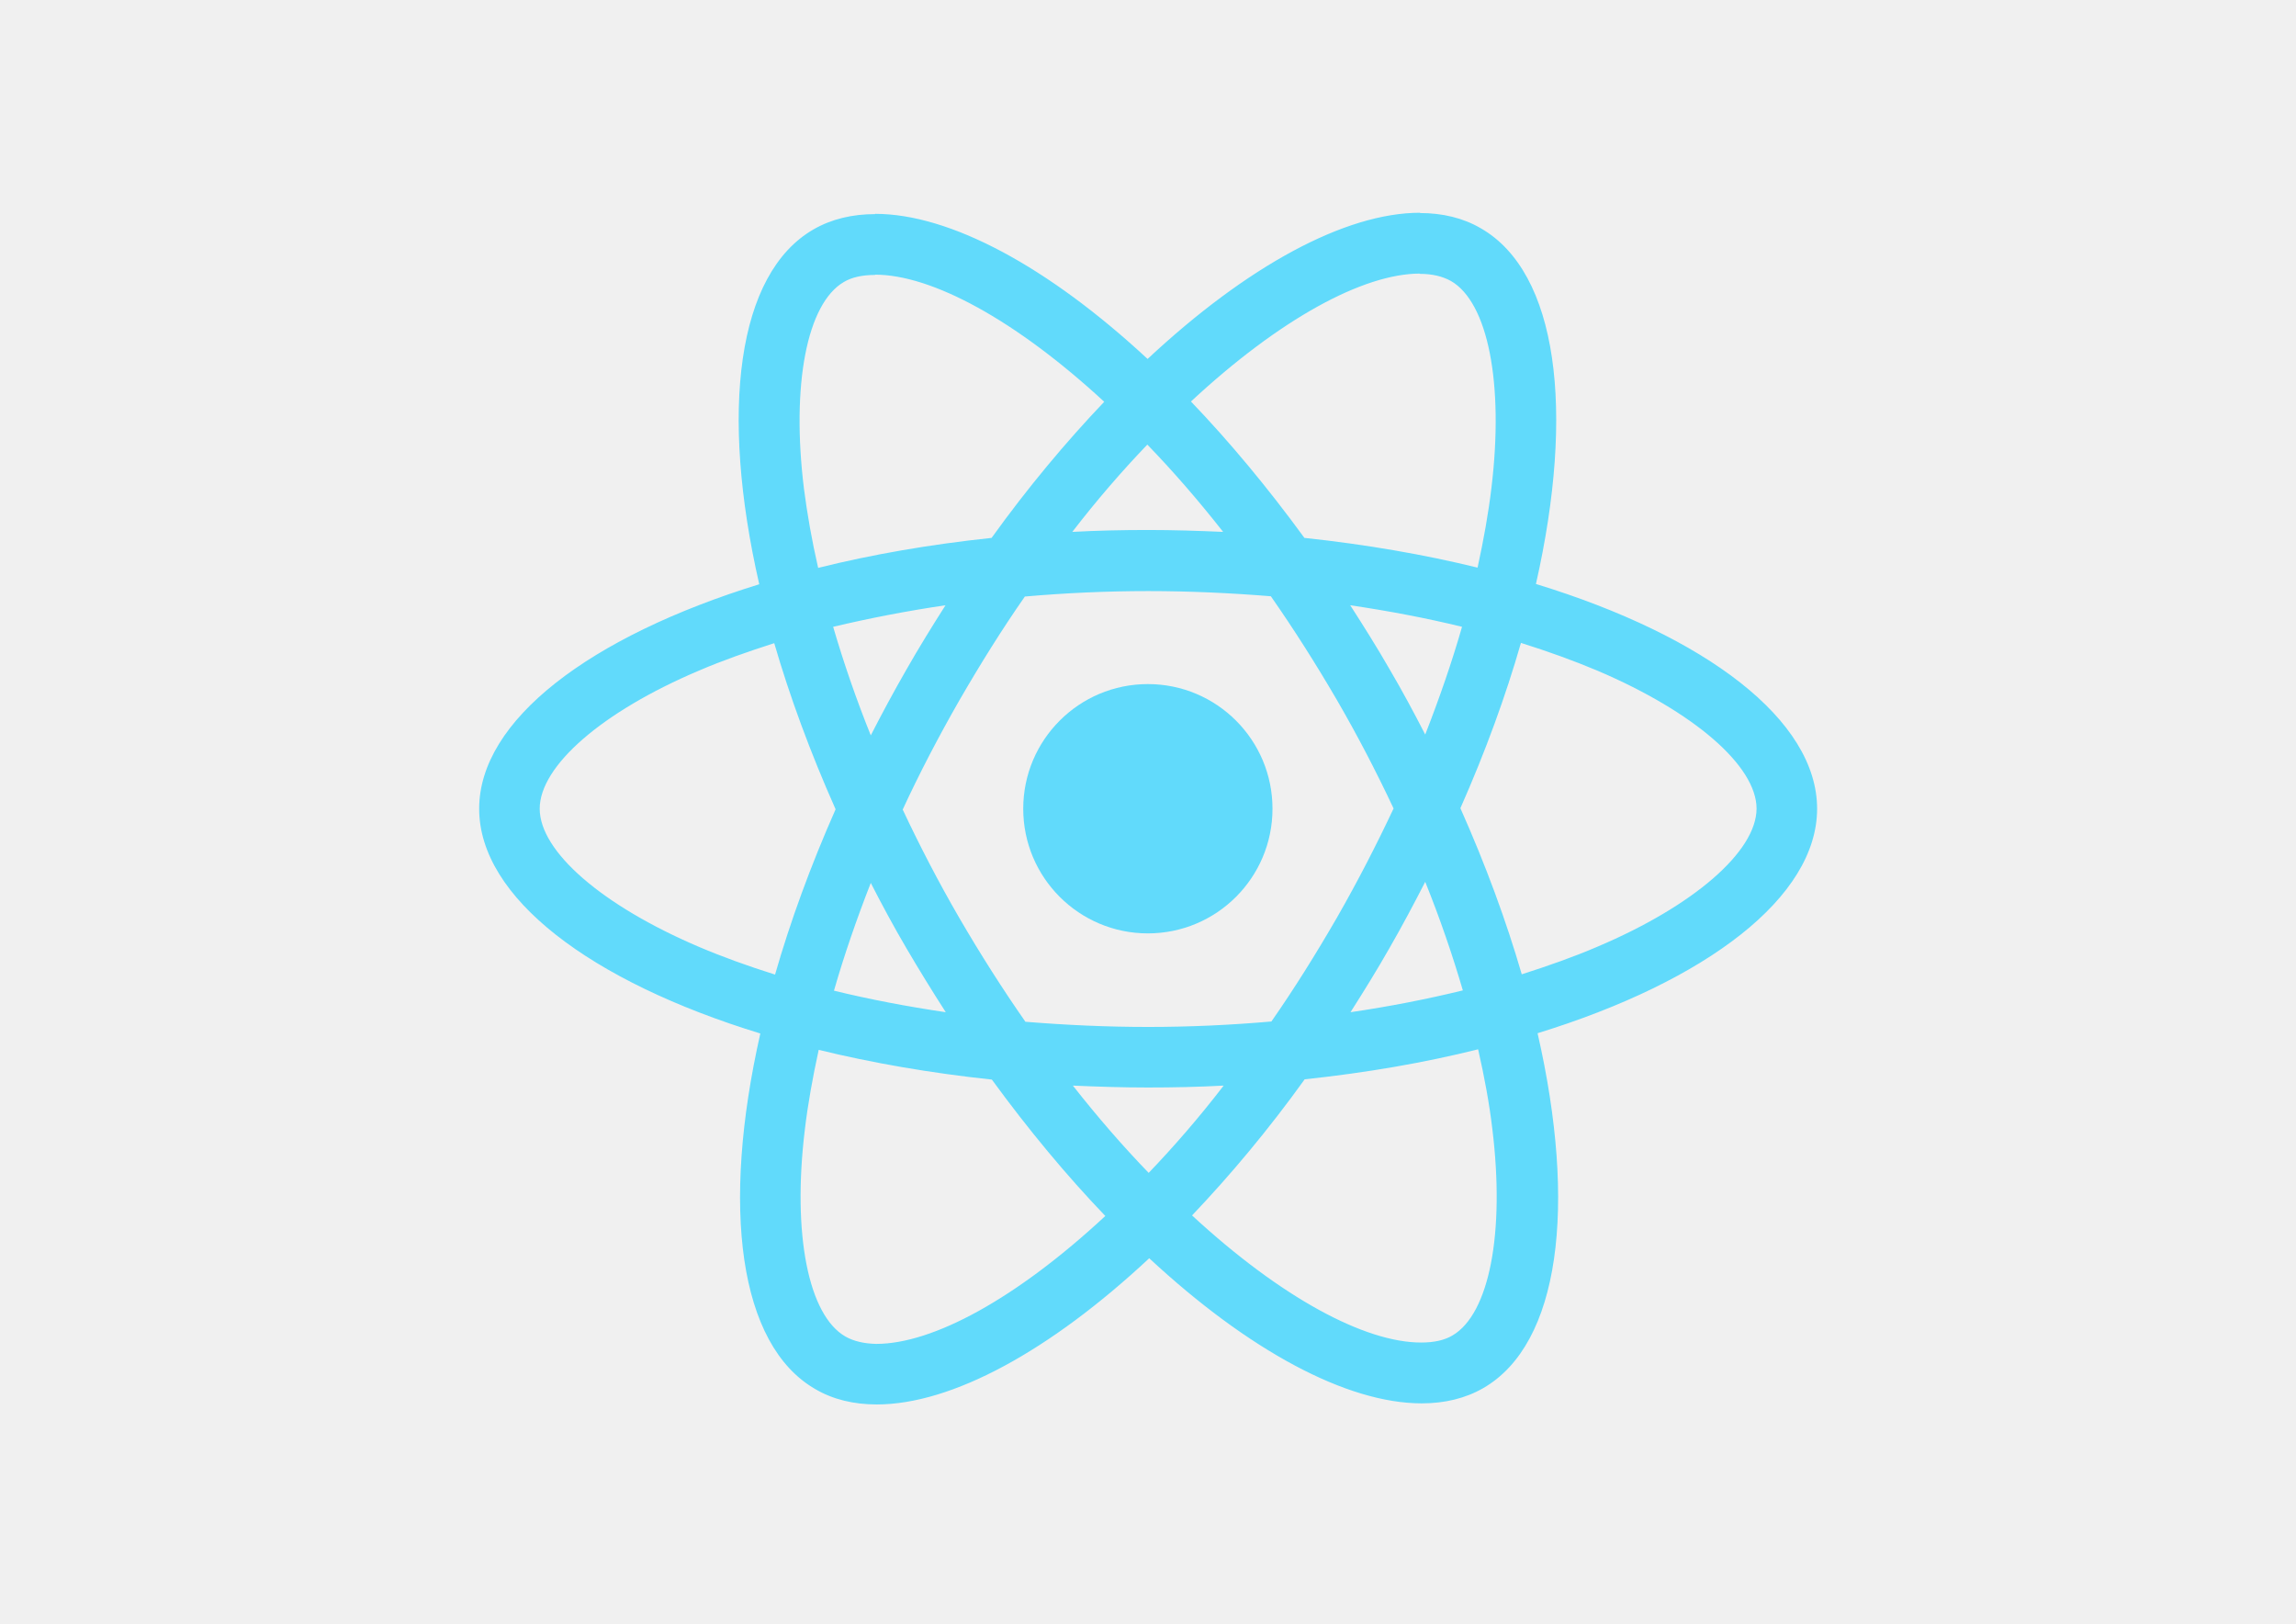
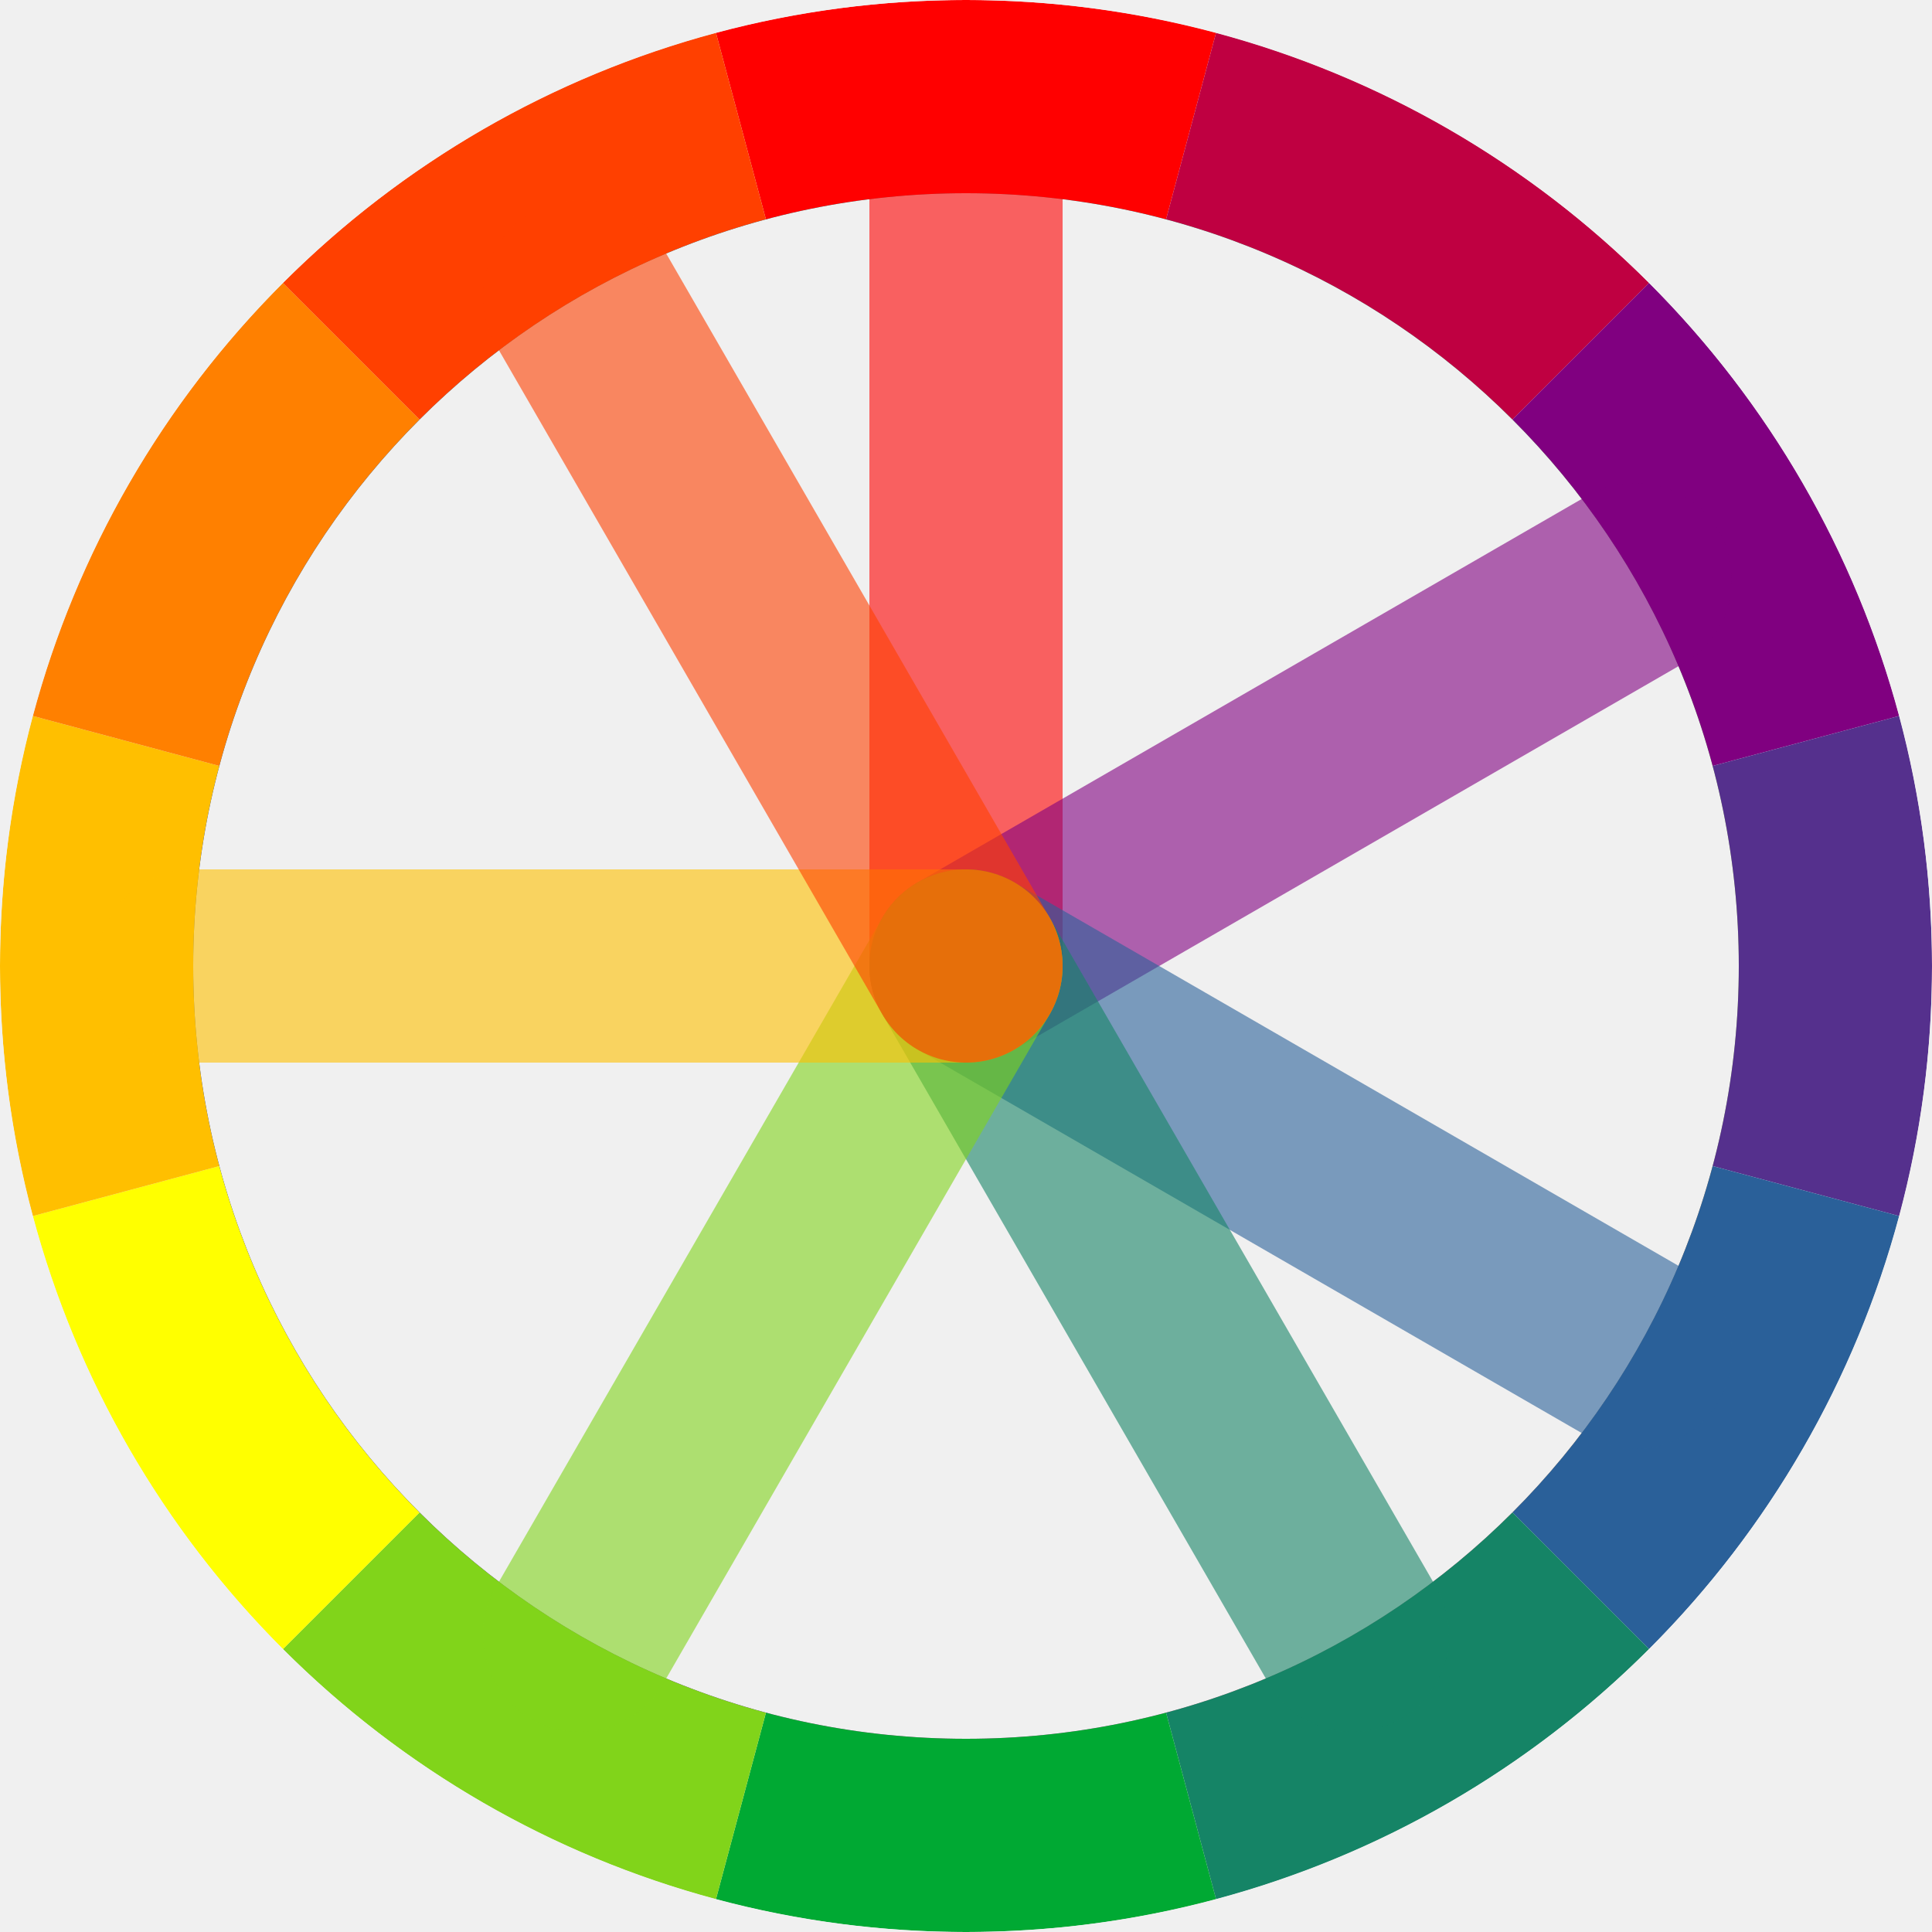
- <svg xmlns="http://www.w3.org/2000/svg" viewBox="0 0 841.9 595.3">
-   <g fill="#61DAFB">
-     <path d="M666.3 296.5c0-32.5-40.7-63.3-103.1-82.4 14.4-63.6 8-114.2-20.2-130.4-6.5-3.8-14.1-5.6-22.4-5.6v22.3c4.6 0 8.3.9 11.4 2.6 13.6 7.8 19.5 37.5 14.9 75.7-1.1 9.4-2.9 19.3-5.1 29.4-19.6-4.8-41-8.5-63.5-10.9-13.5-18.5-27.5-35.3-41.6-50 32.6-30.3 63.2-46.9 84-46.9V78c-27.5 0-63.5 19.6-99.9 53.6-36.4-33.8-72.4-53.2-99.9-53.2v22.3c20.7 0 51.4 16.5 84 46.6-14 14.7-28 31.4-41.3 49.9-22.6 2.4-44 6.1-63.6 11-2.3-10-4-19.7-5.2-29-4.7-38.2 1.1-67.9 14.6-75.8 3-1.8 6.9-2.6 11.5-2.6V78.5c-8.4 0-16 1.8-22.6 5.6-28.1 16.2-34.4 66.7-19.9 130.1-62.2 19.2-102.7 49.9-102.7 82.3 0 32.5 40.7 63.3 103.1 82.4-14.4 63.6-8 114.2 20.2 130.4 6.5 3.8 14.1 5.6 22.5 5.6 27.5 0 63.5-19.6 99.9-53.6 36.4 33.8 72.4 53.2 99.9 53.2 8.4 0 16-1.8 22.6-5.6 28.1-16.2 34.4-66.7 19.9-130.1 62-19.1 102.5-49.9 102.5-82.3zm-130.2-66.7c-3.7 12.9-8.3 26.2-13.5 39.5-4.1-8-8.4-16-13.1-24-4.6-8-9.5-15.8-14.4-23.4 14.2 2.1 27.9 4.7 41 7.9zm-45.8 106.5c-7.8 13.5-15.8 26.3-24.1 38.2-14.9 1.3-30 2-45.2 2-15.1 0-30.2-.7-45-1.9-8.3-11.9-16.4-24.6-24.2-38-7.6-13.1-14.5-26.4-20.8-39.8 6.2-13.4 13.2-26.8 20.7-39.9 7.8-13.5 15.8-26.3 24.1-38.2 14.9-1.3 30-2 45.2-2 15.1 0 30.2.7 45 1.9 8.3 11.9 16.4 24.6 24.2 38 7.6 13.1 14.5 26.4 20.8 39.8-6.3 13.4-13.2 26.8-20.7 39.9zm32.3-13c5.4 13.4 10 26.8 13.8 39.8-13.1 3.2-26.9 5.9-41.2 8 4.9-7.7 9.8-15.6 14.4-23.7 4.6-8 8.9-16.1 13-24.1zM421.2 430c-9.3-9.6-18.6-20.3-27.8-32 9 .4 18.2.7 27.5.7 9.4 0 18.7-.2 27.8-.7-9 11.7-18.3 22.4-27.5 32zm-74.4-58.9c-14.2-2.1-27.9-4.7-41-7.9 3.7-12.9 8.3-26.2 13.5-39.5 4.1 8 8.4 16 13.1 24 4.7 8 9.5 15.8 14.4 23.4zM420.7 163c9.3 9.6 18.6 20.3 27.8 32-9-.4-18.2-.7-27.5-.7-9.4 0-18.7.2-27.8.7 9-11.7 18.3-22.4 27.5-32zm-74 58.9c-4.9 7.7-9.8 15.6-14.4 23.7-4.6 8-8.9 16-13 24-5.4-13.4-10-26.8-13.8-39.8 13.1-3.1 26.9-5.8 41.2-7.9zm-90.5 125.2c-35.4-15.1-58.3-34.9-58.3-50.6 0-15.7 22.9-35.6 58.3-50.6 8.6-3.7 18-7 27.7-10.1 5.7 19.6 13.2 40 22.5 60.9-9.2 20.8-16.6 41.1-22.2 60.6-9.9-3.1-19.3-6.5-28-10.2zM310 490c-13.6-7.8-19.5-37.5-14.9-75.7 1.1-9.4 2.9-19.3 5.1-29.4 19.6 4.8 41 8.5 63.5 10.9 13.5 18.5 27.5 35.3 41.6 50-32.6 30.3-63.2 46.9-84 46.9-4.5-.1-8.3-1-11.3-2.7zm237.2-76.2c4.7 38.2-1.1 67.9-14.6 75.8-3 1.8-6.9 2.6-11.5 2.6-20.7 0-51.4-16.5-84-46.6 14-14.7 28-31.4 41.3-49.9 22.6-2.4 44-6.1 63.6-11 2.3 10.1 4.1 19.8 5.2 29.1zm38.5-66.7c-8.6 3.7-18 7-27.7 10.1-5.7-19.6-13.2-40-22.5-60.9 9.2-20.8 16.6-41.1 22.2-60.6 9.9 3.1 19.3 6.5 28.1 10.2 35.4 15.1 58.3 34.9 58.3 50.6-.1 15.7-23 35.6-58.4 50.6zM320.8 78.4z" />
-     <circle cx="420.9" cy="296.5" r="45.7" />
-     <path d="M520.5 78.1z" />
+ <svg width="300" height="300">
+   <defs>
+     <mask id="rim-clip">
+       <circle cx="150" cy="150" r="150" fill="white">
+ </circle>
+       <circle cx="150" cy="150" r="120" fill="black">
+ </circle>
+     </mask>
+   </defs>
+   <g mask="url(#rim-clip)" transform="rotate(0, 150, 150)">
+     <g transform="rotate(0, 150, 150)" fill="#ff0000" stroke="#ff0000">
+       <path d="M 188.823 5.111 A 150 150 0 0 0 111.177 5.111 L 150, 150 L 188.823, 5.111" stroke-width="0" stroke="none">
+ </path>
+     </g>
+     <g transform="rotate(30, 150, 150)" fill="#bf0041" stroke="#bf0041">
+       <path d="M 188.823 5.111 A 150 150 0 0 0 111.177 5.111 L 150, 150 L 188.823, 5.111" stroke-width="0" stroke="none">
+ </path>
+     </g>
+     <g transform="rotate(60, 150, 150)" fill="#800080" stroke="#800080">
+       <path d="M 188.823 5.111 A 150 150 0 0 0 111.177 5.111 L 150, 150 L 188.823, 5.111" stroke-width="0" stroke="none">
+ </path>
+     </g>
+     <g transform="rotate(90, 150, 150)" fill="#55308d" stroke="#55308d">
+       <path d="M 188.823 5.111 A 150 150 0 0 0 111.177 5.111 L 150, 150 L 188.823, 5.111" stroke-width="0" stroke="none">
+ </path>
+     </g>
+     <g transform="rotate(120, 150, 150)" fill="#2a6099" stroke="#2a6099">
+       <path d="M 188.823 5.111 A 150 150 0 0 0 111.177 5.111 L 150, 150 L 188.823, 5.111" stroke-width="0" stroke="none">
+ </path>
+     </g>
+     <g transform="rotate(150, 150, 150)" fill="#158466" stroke="#158466">
+       <path d="M 188.823 5.111 A 150 150 0 0 0 111.177 5.111 L 150, 150 L 188.823, 5.111" stroke-width="0" stroke="none">
+ </path>
+     </g>
+     <g transform="rotate(180, 150, 150)" fill="#00a933" stroke="#00a933">
+       <path d="M 188.823 5.111 A 150 150 0 0 0 111.177 5.111 L 150, 150 L 188.823, 5.111" stroke-width="0" stroke="none">
+ </path>
+     </g>
+     <g transform="rotate(210, 150, 150)" fill="#81d41a" stroke="#81d41a">
+       <path d="M 188.823 5.111 A 150 150 0 0 0 111.177 5.111 L 150, 150 L 188.823, 5.111" stroke-width="0" stroke="none">
+ </path>
+     </g>
+     <g transform="rotate(240, 150, 150)" fill="#ffff00" stroke="#ffff00">
+       <path d="M 188.823 5.111 A 150 150 0 0 0 111.177 5.111 L 150, 150 L 188.823, 5.111" stroke-width="0" stroke="none">
+ </path>
+     </g>
+     <g transform="rotate(270, 150, 150)" fill="#ffbf00" stroke="#ffbf00">
+       <path d="M 188.823 5.111 A 150 150 0 0 0 111.177 5.111 L 150, 150 L 188.823, 5.111" stroke-width="0" stroke="none">
+ </path>
+     </g>
+     <g transform="rotate(300, 150, 150)" fill="#ff8000" stroke="#ff8000">
+       <path d="M 188.823 5.111 A 150 150 0 0 0 111.177 5.111 L 150, 150 L 188.823, 5.111" stroke-width="0" stroke="none">
+ </path>
+     </g>
+     <g transform="rotate(330, 150, 150)" fill="#ff4000" stroke="#ff4000">
+       <path d="M 188.823 5.111 A 150 150 0 0 0 111.177 5.111 L 150, 150 L 188.823, 5.111" stroke-width="0" stroke="none">
+ </path>
+     </g>
+     <circle cx="150" cy="150" r="120">
+ </circle>
+   </g>
+   <g>
+     <line x1="150" y1="150" x2="150" y2="30" stroke="#ff0000" fill="#ff0000" stroke-width="30" stroke-linecap="round" opacity="0.6">
+ </line>
+     <line x1="150" y1="150" x2="253.923" y2="90" stroke="#800080" fill="#800080" stroke-width="30" stroke-linecap="round" opacity="0.6">
+ </line>
+     <line x1="150" y1="150" x2="253.923" y2="210" stroke="#2a6099" fill="#2a6099" stroke-width="30" stroke-linecap="round" opacity="0.6">
+ </line>
+     <line x1="150" y1="150" x2="210" y2="253.923" stroke="#158466" fill="#158466" stroke-width="30" stroke-linecap="round" opacity="0.6">
+ </line>
+     <line x1="150" y1="150" x2="90" y2="253.923" stroke="#81d41a" fill="#81d41a" stroke-width="30" stroke-linecap="round" opacity="0.6">
+ </line>
+     <line x1="150" y1="150" x2="30" y2="150" stroke="#ffbf00" fill="#ffbf00" stroke-width="30" stroke-linecap="round" opacity="0.6">
+ </line>
+     <line x1="150" y1="150" x2="90" y2="46.077" stroke="#ff4000" fill="#ff4000" stroke-width="30" stroke-linecap="round" opacity="0.6">
+ </line>
  </g>
</svg>
